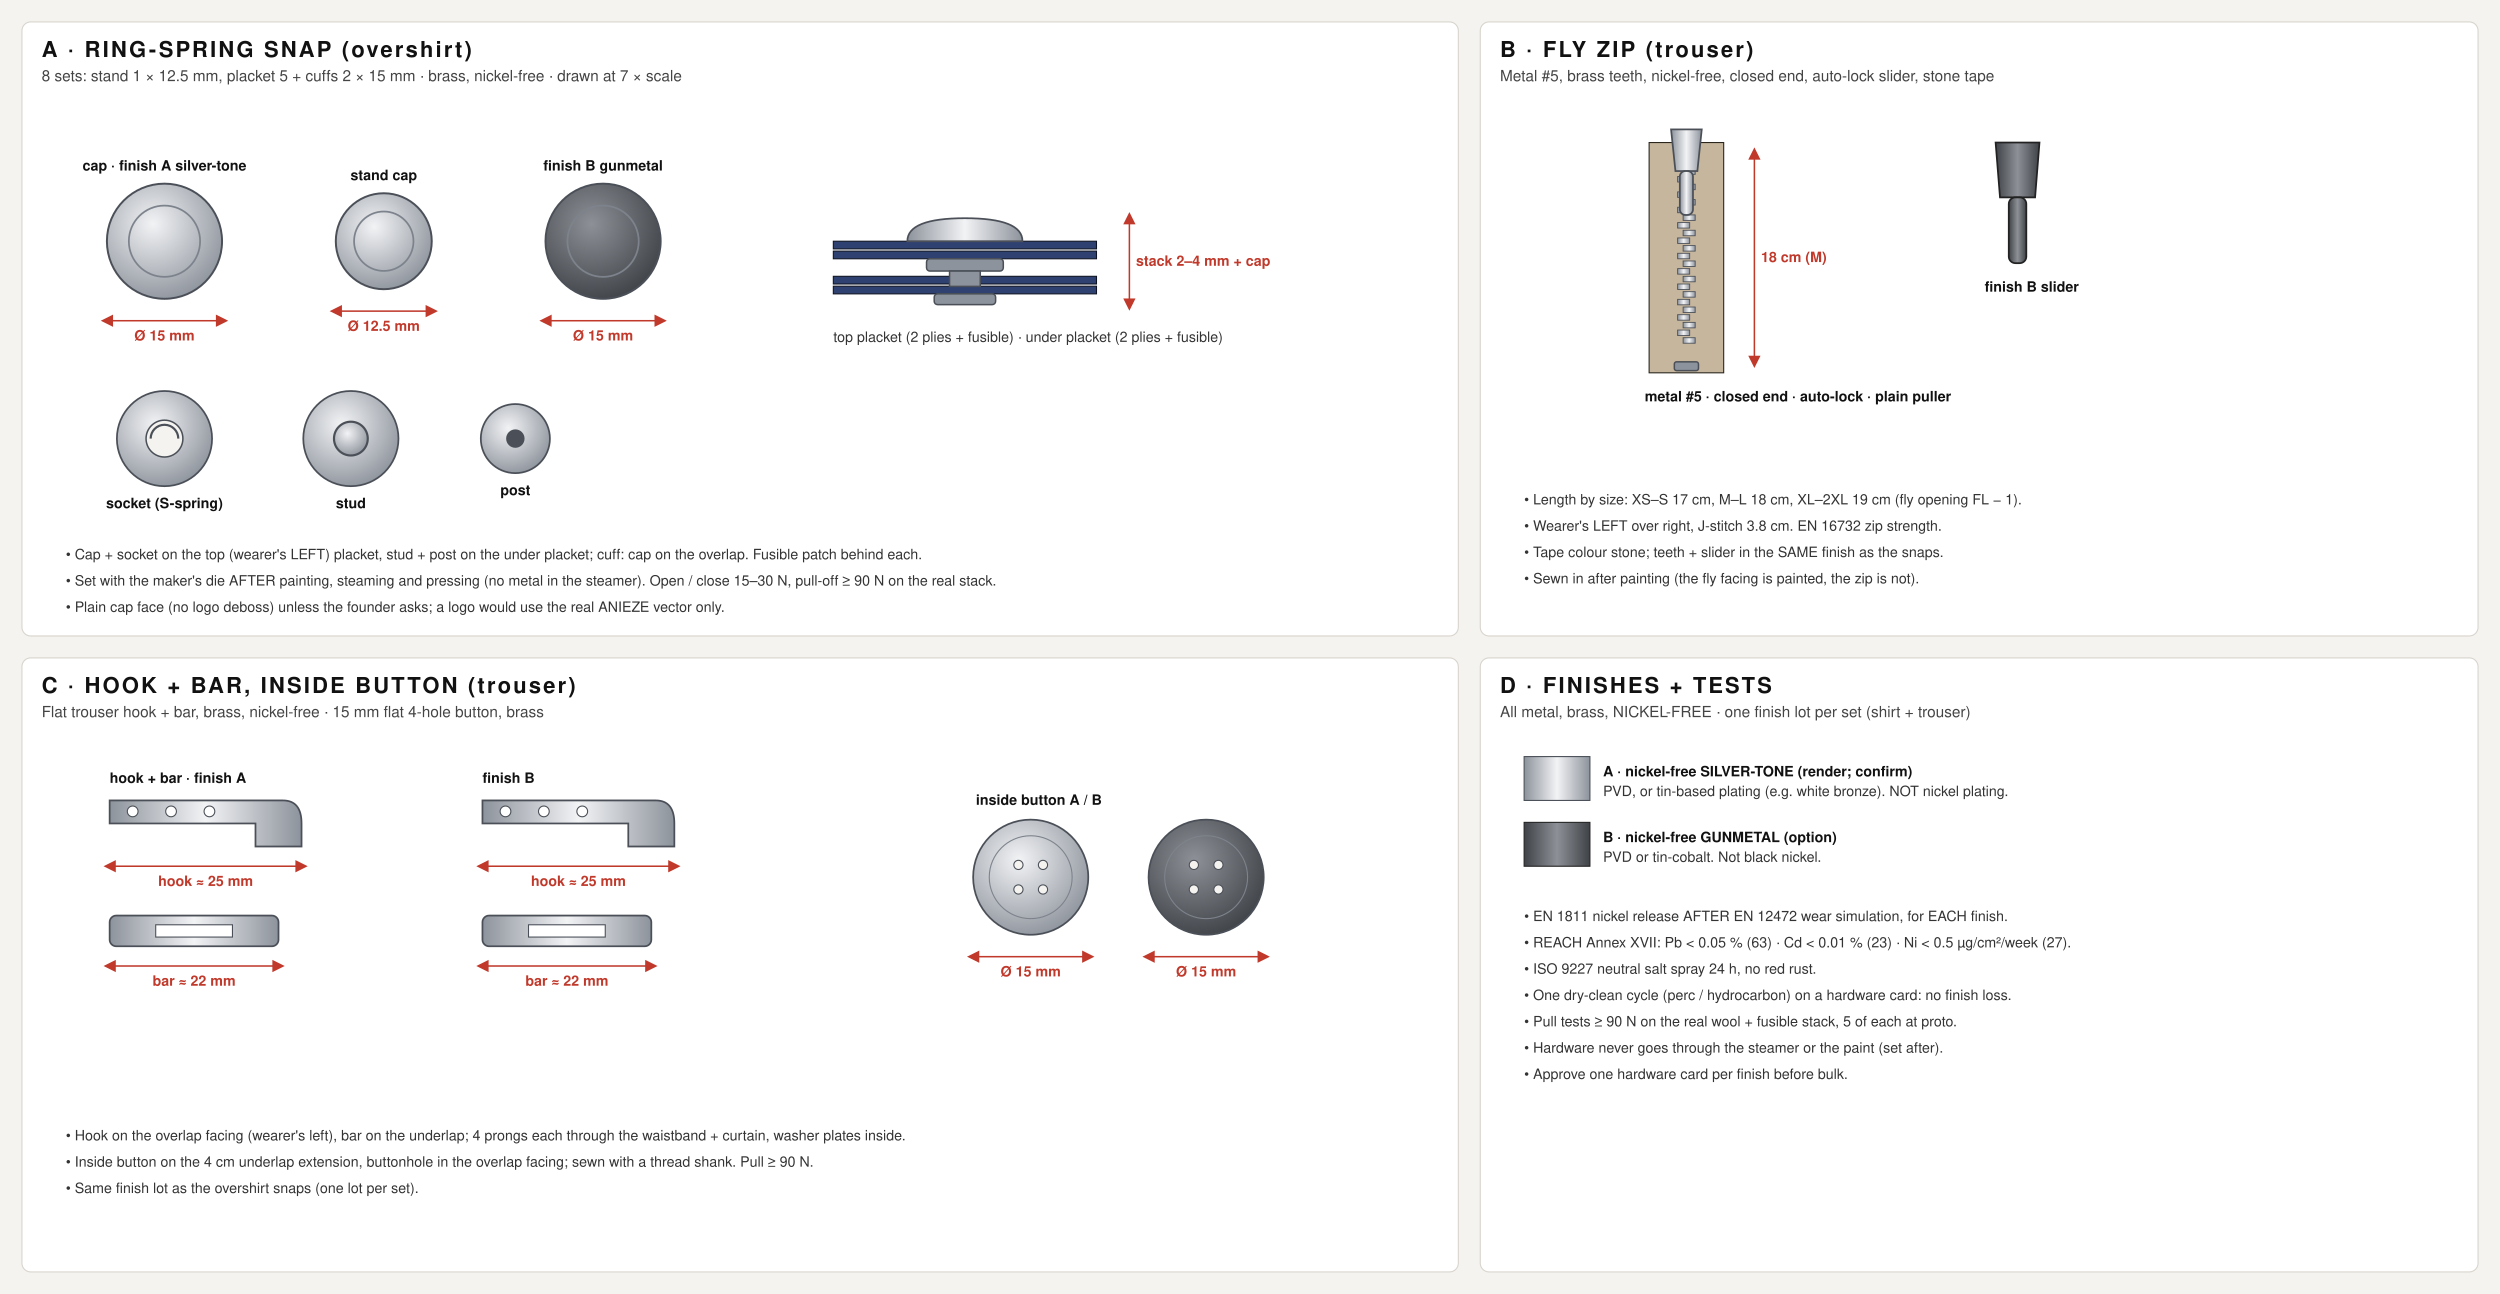
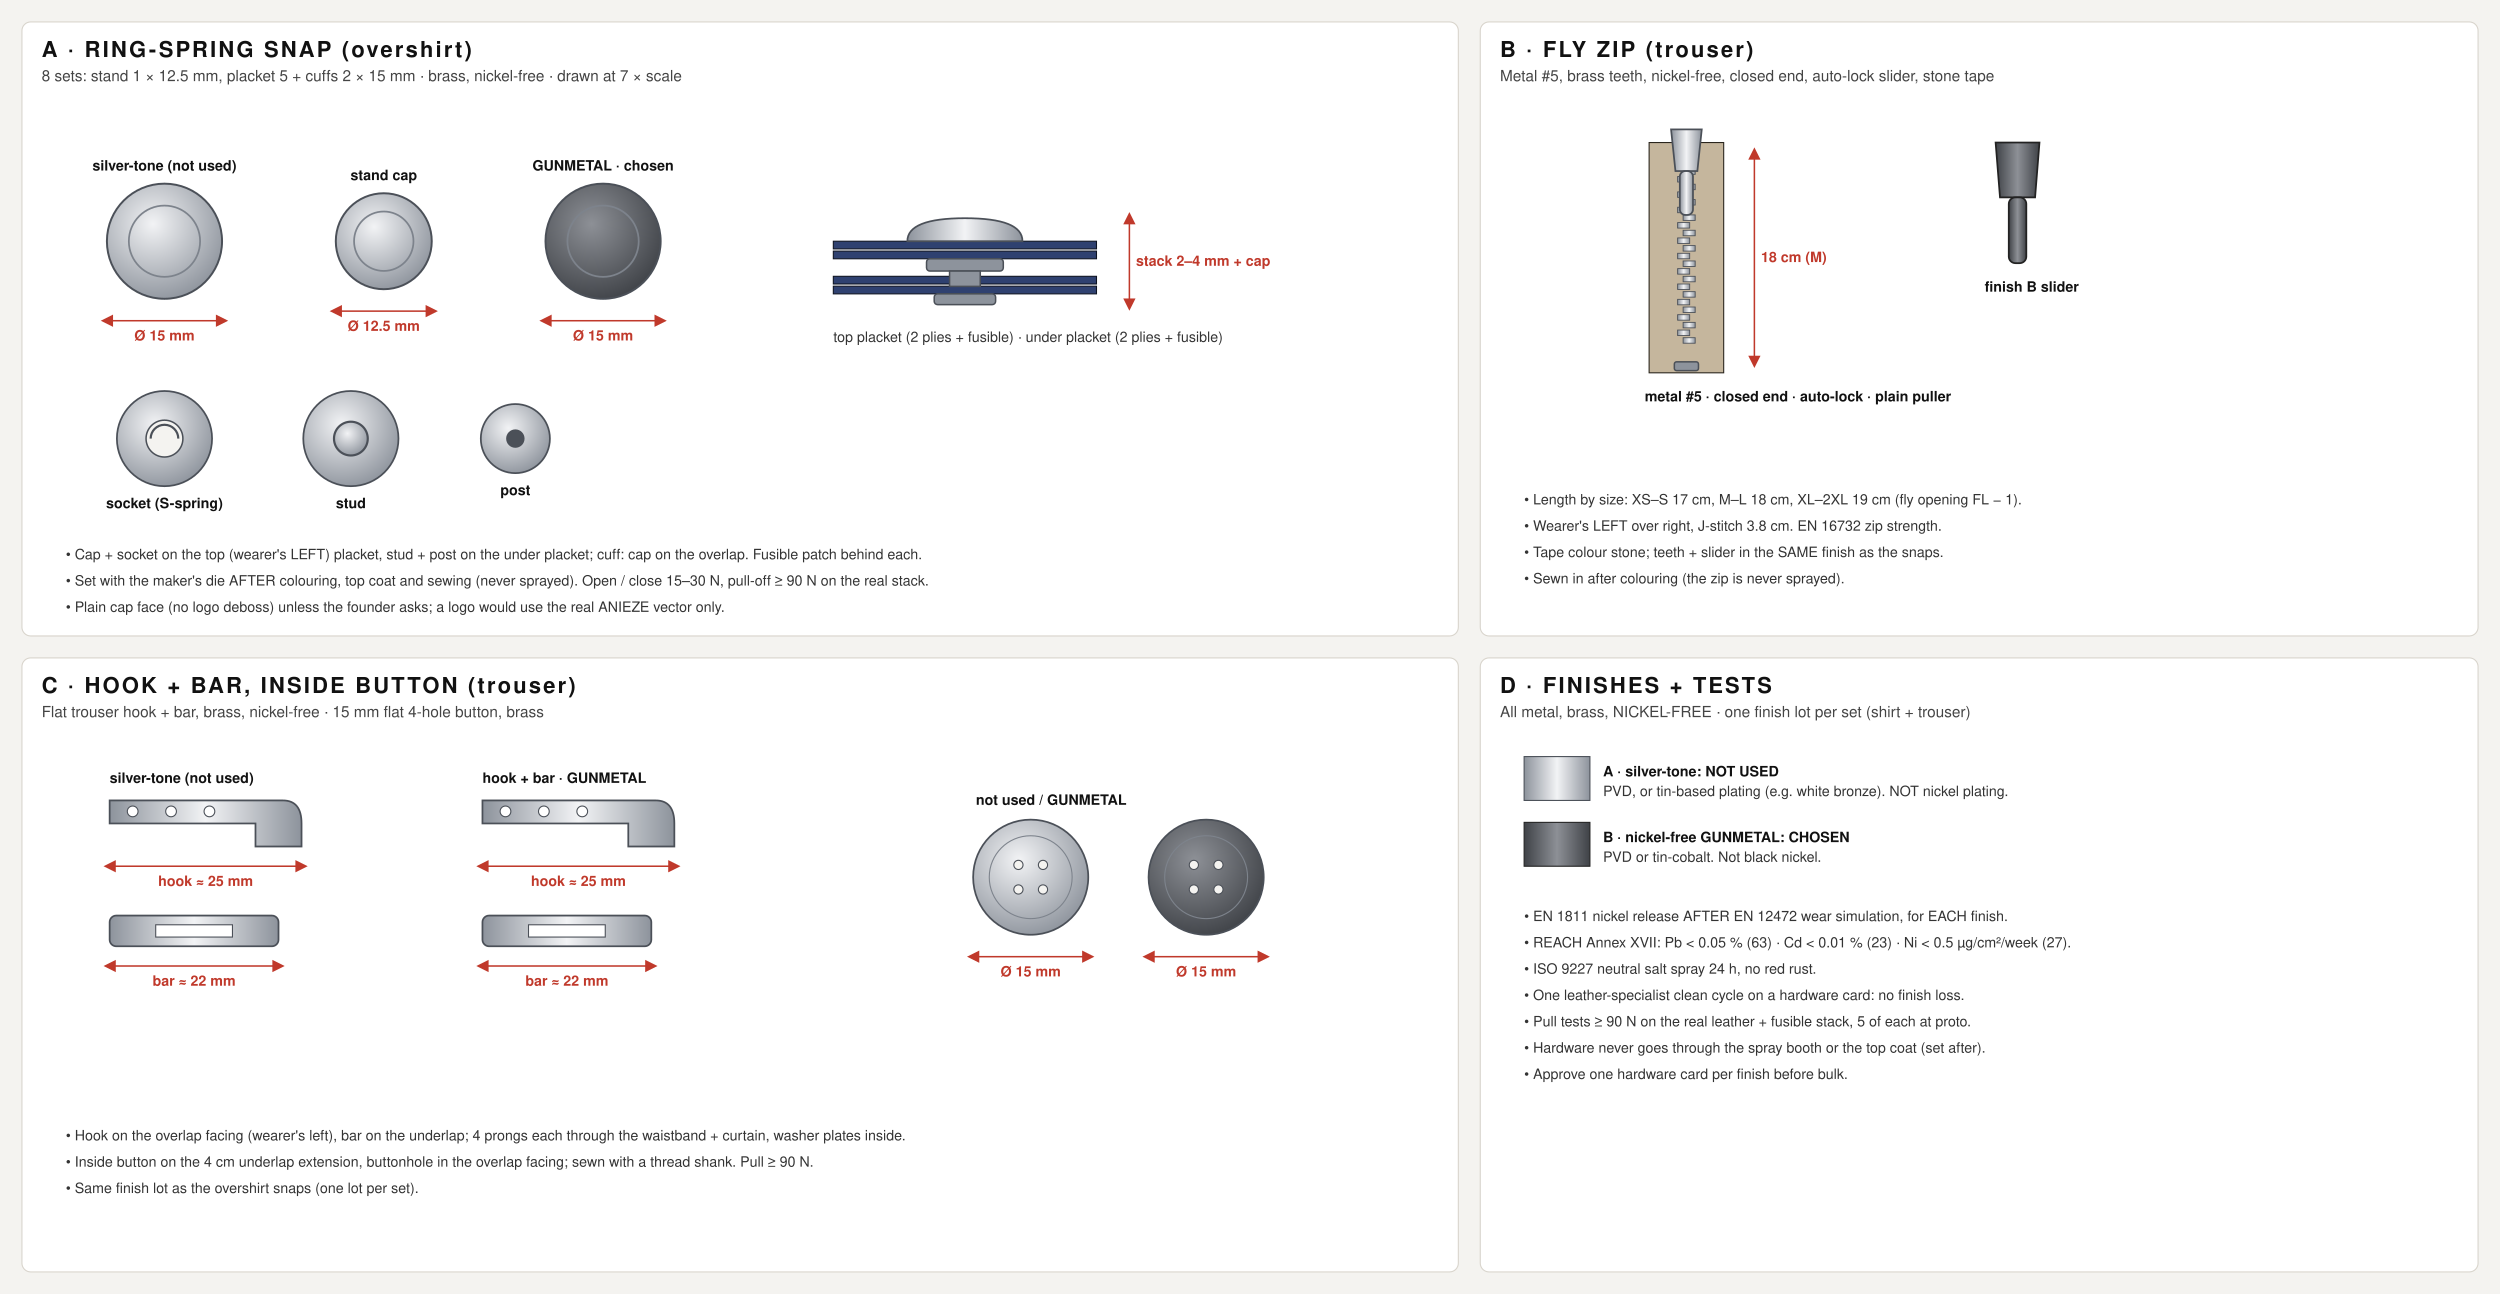
<svg xmlns="http://www.w3.org/2000/svg" width="2280" height="1180" viewBox="0 0 2280 1180">
  <style>.t{font:700 20px Helvetica,Arial;fill:#111;letter-spacing:2px}.s{font:400 14px Helvetica,Arial;fill:#444}.l{font:600 13px Helvetica,Arial;fill:#111}.n{font:400 13px Helvetica,Arial;fill:#333}
.dim{stroke:#c0392b;stroke-width:1.4;fill:none;marker-start:url(#d);marker-end:url(#d)}.dt{font:700 13px Helvetica,Arial;fill:#c0392b}.box{fill:#fff;stroke:#d8d4cc}
.sa{fill:url(#ga);stroke:#4b5058;stroke-width:1.6}.sa2{fill:#8d939c;stroke:#4b5058;stroke-width:1.4}.gm{fill:url(#gb);stroke:#222;stroke-width:1.6}.cl{fill:#2f4170;stroke:#0d1322;stroke-width:1}.cls{fill:#c5b69d;stroke:#2a251d;stroke-width:1}</style>
  <defs>
    <marker id="d" markerWidth="8" markerHeight="8" refX="4" refY="4" orient="auto-start-reverse">
      <path d="M0,0 L8,4 L0,8 Z" fill="#c0392b" />
    </marker>
    <linearGradient id="ga" x1="0" x2="1">
      <stop offset="0" stop-color="#8d939c" />
      <stop offset=".5" stop-color="#f2f3f5" />
      <stop offset="1" stop-color="#8d939c" />
    </linearGradient>
    <linearGradient id="gb" x1="0" x2="1">
      <stop offset="0" stop-color="#3f4247" />
      <stop offset=".5" stop-color="#8d9096" />
      <stop offset="1" stop-color="#3f4247" />
    </linearGradient>
    <radialGradient id="ra" cx=".4" cy=".35" r=".7">
      <stop offset="0" stop-color="#f2f3f5" />
      <stop offset="1" stop-color="#8d939c" />
    </radialGradient>
    <radialGradient id="rb" cx=".4" cy=".35" r=".7">
      <stop offset="0" stop-color="#8d9096" />
      <stop offset="1" stop-color="#3f4247" />
    </radialGradient>
  </defs>
  <rect width="2280" height="1180" fill="#f4f3f0" />
  <g transform="translate(20,20)">
    <rect class="box" width="1310" height="560" rx="8" />
    <text class="t" x="18" y="32">A · RING-SPRING SNAP (overshirt)</text>
    <text class="s" x="18" y="54">8 sets: stand 1 × 12.5 mm, placket 5 + cuffs 2 × 15 mm · brass, nickel-free · drawn at 7 × scale</text>
    <circle cx="130" cy="200" r="52.5" fill="url(#ra)" stroke="#4b5058" stroke-width="1.8" />
    <circle cx="130" cy="200" r="32.5" fill="none" stroke="#7d838c" stroke-width="1.6" />
    <path class="dim" d="M77.5,272.5 L182.5,272.5" />
    <text class="dt" x="130.0" y="290.5" text-anchor="middle">Ø 15 mm</text>
-     <text class="l" x="130" y="135.5" text-anchor="middle">cap · finish A silver-tone</text>
+     <text class="l" x="130" y="135.5" text-anchor="middle">silver-tone (not used)</text>
    <circle cx="330" cy="200" r="43.75" fill="url(#ra)" stroke="#4b5058" stroke-width="1.8" />
    <circle cx="330" cy="200" r="27.1" fill="none" stroke="#7d838c" stroke-width="1.6" />
    <path class="dim" d="M286.25,263.75 L373.75,263.75" />
    <text class="dt" x="330.0" y="281.75" text-anchor="middle">Ø 12.5 mm</text>
    <text class="l" x="330" y="144.25" text-anchor="middle">stand cap</text>
    <circle cx="530" cy="200" r="52.5" fill="url(#rb)" stroke="#4b5058" stroke-width="1.8" />
    <circle cx="530" cy="200" r="32.5" fill="none" stroke="#7d838c" stroke-width="1.6" />
    <path class="dim" d="M477.5,272.5 L582.5,272.5" />
    <text class="dt" x="530.0" y="290.5" text-anchor="middle">Ø 15 mm</text>
-     <text class="l" x="530" y="135.5" text-anchor="middle">finish B gunmetal</text>
+     <text class="l" x="530" y="135.5" text-anchor="middle">GUNMETAL · chosen</text>
    <circle cx="130" cy="380" r="43.4" fill="url(#ra)" stroke="#4b5058" stroke-width="1.6" />
    <circle cx="130" cy="380" r="16.8" fill="#f4f3f0" stroke="#4b5058" stroke-width="1.4" />
    <path d="M117.4,380 a12.6,12.6 0 0 1 25.2,0" fill="none" stroke="#4b5058" stroke-width="2" />
    <text class="l" x="130" y="443.4" text-anchor="middle">socket (S-spring)</text>
    <circle cx="300" cy="380" r="43.4" fill="url(#ra)" stroke="#4b5058" stroke-width="1.6" />
    <circle cx="300" cy="380" r="15.4" fill="url(#ra)" stroke="#4b5058" stroke-width="2" />
    <text class="l" x="300" y="443.4" text-anchor="middle">stud</text>
    <circle cx="450" cy="380" r="31.5" fill="url(#ra)" stroke="#4b5058" stroke-width="1.6" />
    <circle cx="450" cy="380" r="8.4" fill="#4b5058" />
    <text class="l" x="450" y="431.5" text-anchor="middle">post</text>
    <g transform="translate(760,200)">
      <g transform="translate(0,0)">
        <rect class="cl" x="-20" y="0" width="240" height="7.0" />
        <rect class="cl" x="-20" y="9.0" width="240" height="7.0" />
        <rect class="cl" x="-20" y="32.0" width="240" height="7.0" />
        <rect class="cl" x="-20" y="41.0" width="240" height="7.0" />
        <path class="sa" d="M47.5,0 Q47.5,-21.0 100,-21.0 Q152.5,-21.0 152.5,0 Z" />
        <rect class="sa2" x="65.0" y="16.0" width="70.0" height="11.2" rx="3" />
        <rect class="sa2" x="86.0" y="27.2" width="28.0" height="14.0" />
        <rect class="sa2" x="72.0" y="48.0" width="56.0" height="9.8" rx="3" />
        <path class="dim" d="M250,-21.0 L250,57.8" />
        <text class="dt" x="256" y="22.4">stack 2–4 mm + cap</text>
        <text class="n" x="-20" y="91.8">top placket (2 plies + fusible) · under placket (2 plies + fusible)</text>
      </g>
    </g>
    <text class="n" x="40" y="490">• Cap + socket on the top (wearer's LEFT) placket, stud + post on the under placket; cuff: cap on the overlap. Fusible patch behind each.</text>
-     <text class="n" x="40" y="514">• Set with the maker's die AFTER painting, steaming and pressing (no metal in the steamer). Open / close 15–30 N, pull-off ≥ 90 N on the real stack.</text>
+     <text class="n" x="40" y="514">• Set with the maker's die AFTER colouring, top coat and sewing (never sprayed). Open / close 15–30 N, pull-off ≥ 90 N on the real stack.</text>
    <text class="n" x="40" y="538">• Plain cap face (no logo deboss) unless the founder asks; a logo would use the real ANIEZE vector only.</text>
  </g>
  <g transform="translate(1350,20)">
    <rect class="box" width="910" height="560" rx="8" />
    <text class="t" x="18" y="32">B · FLY ZIP (trouser)</text>
    <text class="s" x="18" y="54">Metal #5, brass teeth, nickel-free, closed end, auto-lock slider, stone tape</text>
    <rect x="154" y="110" width="68" height="210" fill="#c5b69d" stroke="#2a251d" />
    <rect x="185" y="120" width="11" height="5" fill="url(#ga)" stroke="#4b5058" stroke-width=".8" />
    <rect x="180" y="127" width="11" height="5" fill="url(#ga)" stroke="#4b5058" stroke-width=".8" />
    <rect x="185" y="134" width="11" height="5" fill="url(#ga)" stroke="#4b5058" stroke-width=".8" />
    <rect x="180" y="141" width="11" height="5" fill="url(#ga)" stroke="#4b5058" stroke-width=".8" />
    <rect x="185" y="148" width="11" height="5" fill="url(#ga)" stroke="#4b5058" stroke-width=".8" />
    <rect x="180" y="155" width="11" height="5" fill="url(#ga)" stroke="#4b5058" stroke-width=".8" />
    <rect x="185" y="162" width="11" height="5" fill="url(#ga)" stroke="#4b5058" stroke-width=".8" />
    <rect x="180" y="169" width="11" height="5" fill="url(#ga)" stroke="#4b5058" stroke-width=".8" />
    <rect x="185" y="176" width="11" height="5" fill="url(#ga)" stroke="#4b5058" stroke-width=".8" />
    <rect x="180" y="183" width="11" height="5" fill="url(#ga)" stroke="#4b5058" stroke-width=".8" />
    <rect x="185" y="190" width="11" height="5" fill="url(#ga)" stroke="#4b5058" stroke-width=".8" />
    <rect x="180" y="197" width="11" height="5" fill="url(#ga)" stroke="#4b5058" stroke-width=".8" />
    <rect x="185" y="204" width="11" height="5" fill="url(#ga)" stroke="#4b5058" stroke-width=".8" />
    <rect x="180" y="211" width="11" height="5" fill="url(#ga)" stroke="#4b5058" stroke-width=".8" />
    <rect x="185" y="218" width="11" height="5" fill="url(#ga)" stroke="#4b5058" stroke-width=".8" />
    <rect x="180" y="225" width="11" height="5" fill="url(#ga)" stroke="#4b5058" stroke-width=".8" />
    <rect x="185" y="232" width="11" height="5" fill="url(#ga)" stroke="#4b5058" stroke-width=".8" />
    <rect x="180" y="239" width="11" height="5" fill="url(#ga)" stroke="#4b5058" stroke-width=".8" />
    <rect x="185" y="246" width="11" height="5" fill="url(#ga)" stroke="#4b5058" stroke-width=".8" />
    <rect x="180" y="253" width="11" height="5" fill="url(#ga)" stroke="#4b5058" stroke-width=".8" />
    <rect x="185" y="260" width="11" height="5" fill="url(#ga)" stroke="#4b5058" stroke-width=".8" />
    <rect x="180" y="267" width="11" height="5" fill="url(#ga)" stroke="#4b5058" stroke-width=".8" />
    <rect x="185" y="274" width="11" height="5" fill="url(#ga)" stroke="#4b5058" stroke-width=".8" />
    <rect x="180" y="281" width="11" height="5" fill="url(#ga)" stroke="#4b5058" stroke-width=".8" />
    <rect x="185" y="288" width="11" height="5" fill="url(#ga)" stroke="#4b5058" stroke-width=".8" />
    <path class="sa" d="M174,98 L202,98 L198,136 L178,136 Z" />
    <rect class="sa" x="182" y="136" width="12" height="40" rx="5" />
    <rect class="sa2" x="177" y="310" width="22" height="8" rx="2" />
    <path class="dim" d="M250,120 L250,310" />
    <text class="dt" x="256" y="219.0">18 cm (M)</text>
    <text class="l" x="150" y="346">metal #5 · closed end · auto-lock · plain puller</text>
    <g transform="translate(470,110)">
      <path class="gm" d="M0,0 L40,0 L36,50 L4,50 Z" />
      <rect class="gm" x="12" y="50" width="16" height="60" rx="6" />
      <text class="l" x="-10" y="136">finish B slider</text>
    </g>
    <text class="n" x="40" y="440">• Length by size: XS–S 17 cm, M–L 18 cm, XL–2XL 19 cm (fly opening FL − 1).</text>
    <text class="n" x="40" y="464">• Wearer's LEFT over right, J-stitch 3.8 cm. EN 16732 zip strength.</text>
    <text class="n" x="40" y="488">• Tape colour stone; teeth + slider in the SAME finish as the snaps.</text>
-     <text class="n" x="40" y="512">• Sewn in after painting (the fly facing is painted, the zip is not).</text>
+     <text class="n" x="40" y="512">• Sewn in after colouring (the zip is never sprayed).</text>
  </g>
  <g transform="translate(20,600)">
    <rect class="box" width="1310" height="560" rx="8" />
    <text class="t" x="18" y="32">C · HOOK + BAR, INSIDE BUTTON (trouser)</text>
    <text class="s" x="18" y="54">Flat trouser hook + bar, brass, nickel-free · 15 mm flat 4-hole button, brass</text>
    <g transform="translate(80,130)">
      <path class="sa" d="M0,0 L158,0 Q175,0 175,21 L175,42 L133,42 L133,21 L0,21 Z" />
      <circle cx="21" cy="10" r="4.9" fill="#fff" stroke="#4b5058" />
      <circle cx="56" cy="10" r="4.9" fill="#fff" stroke="#4b5058" />
      <circle cx="91" cy="10" r="4.9" fill="#fff" stroke="#4b5058" />
      <path class="dim" d="M0,60.0 L175.0,60.0" />
      <text class="dt" x="87.5" y="78.0" text-anchor="middle">hook ≈ 25 mm</text>
      <rect class="sa" x="0" y="105.0" width="154.0" height="28.0" rx="6" />
      <rect x="42.0" y="113.4" width="70.0" height="11.2" fill="#fff" stroke="#4b5058" />
      <path class="dim" d="M0,151.0 L154.0,151.0" />
      <text class="dt" x="77.0" y="169.0" text-anchor="middle">bar ≈ 22 mm</text>
-       <text class="l" x="0" y="-16">hook + bar · finish A</text>
+       <text class="l" x="0" y="-16">silver-tone (not used)</text>
    </g>
    <g transform="translate(420,130)">
      <path class="sa" d="M0,0 L158,0 Q175,0 175,21 L175,42 L133,42 L133,21 L0,21 Z" />
      <circle cx="21" cy="10" r="4.9" fill="#fff" stroke="#4b5058" />
      <circle cx="56" cy="10" r="4.9" fill="#fff" stroke="#4b5058" />
      <circle cx="91" cy="10" r="4.9" fill="#fff" stroke="#4b5058" />
      <path class="dim" d="M0,60.0 L175.0,60.0" />
      <text class="dt" x="87.5" y="78.0" text-anchor="middle">hook ≈ 25 mm</text>
      <rect class="sa" x="0" y="105.0" width="154.0" height="28.0" rx="6" />
      <rect x="42.0" y="113.4" width="70.0" height="11.2" fill="#fff" stroke="#4b5058" />
      <path class="dim" d="M0,151.0 L154.0,151.0" />
      <text class="dt" x="77.0" y="169.0" text-anchor="middle">bar ≈ 22 mm</text>
-       <text class="l" x="0" y="-16">finish B</text>
+       <text class="l" x="0" y="-16">hook + bar · GUNMETAL</text>
    </g>
    <g transform="translate(860,140)">
      <circle cx="60" cy="60" r="52.5" fill="url(#ra)" stroke="#4b5058" stroke-width="1.6" />
      <circle cx="60" cy="60" r="37.8" fill="none" stroke="#7d838c" />
      <circle cx="48.8" cy="48.8" r="4.2" fill="#f4f3f0" stroke="#4b5058" />
      <circle cx="48.8" cy="71.2" r="4.2" fill="#f4f3f0" stroke="#4b5058" />
      <circle cx="71.2" cy="48.8" r="4.2" fill="#f4f3f0" stroke="#4b5058" />
      <circle cx="71.2" cy="71.2" r="4.2" fill="#f4f3f0" stroke="#4b5058" />
      <path class="dim" d="M7.5,132.5 L112.5,132.5" />
      <text class="dt" x="60.0" y="150.5" text-anchor="middle">Ø 15 mm</text>
      <circle cx="220" cy="60" r="52.5" fill="url(#rb)" stroke="#4b5058" stroke-width="1.6" />
      <circle cx="220" cy="60" r="37.8" fill="none" stroke="#7d838c" />
      <circle cx="208.8" cy="48.8" r="4.2" fill="#f4f3f0" stroke="#4b5058" />
      <circle cx="208.8" cy="71.2" r="4.2" fill="#f4f3f0" stroke="#4b5058" />
      <circle cx="231.2" cy="48.8" r="4.2" fill="#f4f3f0" stroke="#4b5058" />
      <circle cx="231.2" cy="71.2" r="4.2" fill="#f4f3f0" stroke="#4b5058" />
      <path class="dim" d="M167.5,132.5 L272.5,132.5" />
      <text class="dt" x="220.0" y="150.5" text-anchor="middle">Ø 15 mm</text>
-       <text class="l" x="10" y="-6">inside button A / B</text>
+       <text class="l" x="10" y="-6">not used / GUNMETAL</text>
    </g>
    <text class="n" x="40" y="440">• Hook on the overlap facing (wearer's left), bar on the underlap; 4 prongs each through the waistband + curtain, washer plates inside.</text>
    <text class="n" x="40" y="464">• Inside button on the 4 cm underlap extension, buttonhole in the overlap facing; sewn with a thread shank. Pull ≥ 90 N.</text>
    <text class="n" x="40" y="488">• Same finish lot as the overshirt snaps (one lot per set).</text>
  </g>
  <g transform="translate(1350,600)">
    <rect class="box" width="910" height="560" rx="8" />
    <text class="t" x="18" y="32">D · FINISHES + TESTS</text>
    <text class="s" x="18" y="54">All metal, brass, NICKEL-FREE · one finish lot per set (shirt + trouser)</text>
    <rect x="40" y="90" width="60" height="40" fill="url(#ga)" stroke="#4b5058" />
-     <text class="l" x="112" y="108">A · nickel-free SILVER-TONE (render; confirm)</text>
+     <text class="l" x="112" y="108">A · silver-tone: NOT USED</text>
    <text class="n" x="112" y="126">PVD, or tin-based plating (e.g. white bronze). NOT nickel plating.</text>
    <rect x="40" y="150" width="60" height="40" fill="url(#gb)" stroke="#222" />
-     <text class="l" x="112" y="168">B · nickel-free GUNMETAL (option)</text>
+     <text class="l" x="112" y="168">B · nickel-free GUNMETAL: CHOSEN</text>
    <text class="n" x="112" y="186">PVD or tin-cobalt. Not black nickel.</text>
    <text class="n" x="40" y="240">• EN 1811 nickel release AFTER EN 12472 wear simulation, for EACH finish.</text>
    <text class="n" x="40" y="264">• REACH Annex XVII: Pb &lt; 0.05 % (63) · Cd &lt; 0.01 % (23) · Ni &lt; 0.5 µg/cm²/week (27).</text>
    <text class="n" x="40" y="288">• ISO 9227 neutral salt spray 24 h, no red rust.</text>
-     <text class="n" x="40" y="312">• One dry-clean cycle (perc / hydrocarbon) on a hardware card: no finish loss.</text>
-     <text class="n" x="40" y="336">• Pull tests ≥ 90 N on the real wool + fusible stack, 5 of each at proto.</text>
-     <text class="n" x="40" y="360">• Hardware never goes through the steamer or the paint (set after).</text>
+     <text class="n" x="40" y="312">• One leather-specialist clean cycle on a hardware card: no finish loss.</text>
+     <text class="n" x="40" y="336">• Pull tests ≥ 90 N on the real leather + fusible stack, 5 of each at proto.</text>
+     <text class="n" x="40" y="360">• Hardware never goes through the spray booth or the top coat (set after).</text>
    <text class="n" x="40" y="384">• Approve one hardware card per finish before bulk.</text>
  </g>
</svg>
